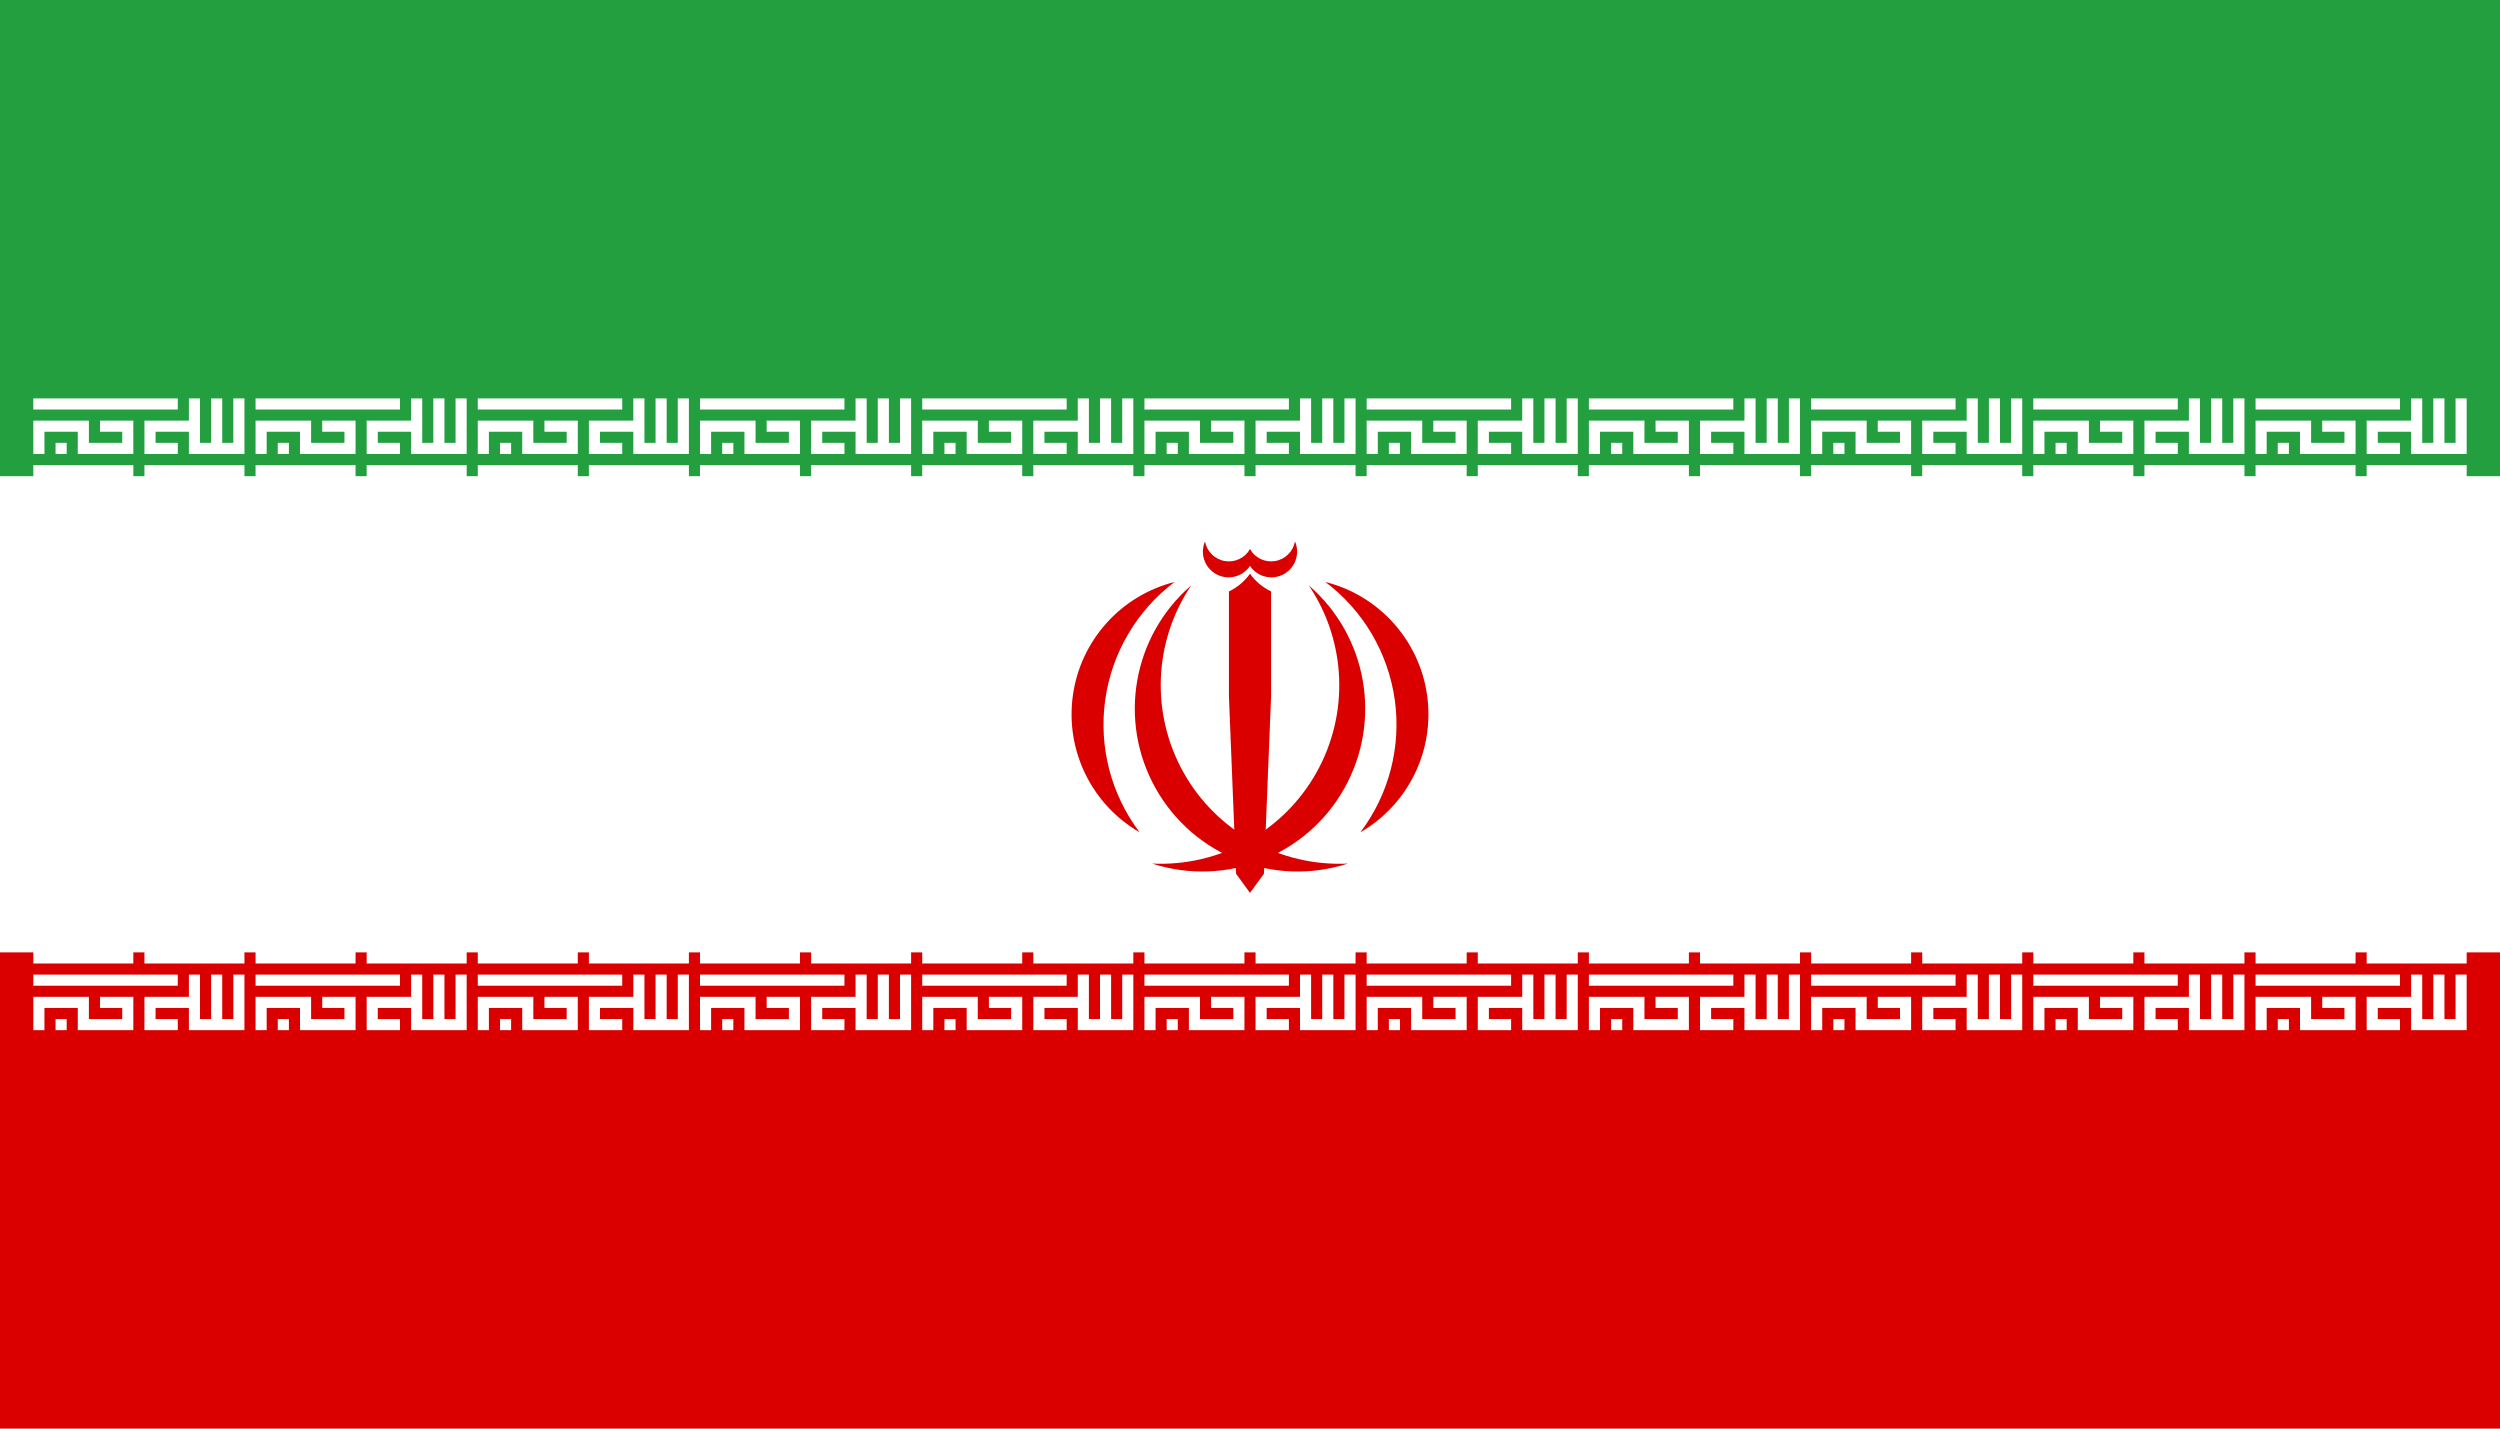
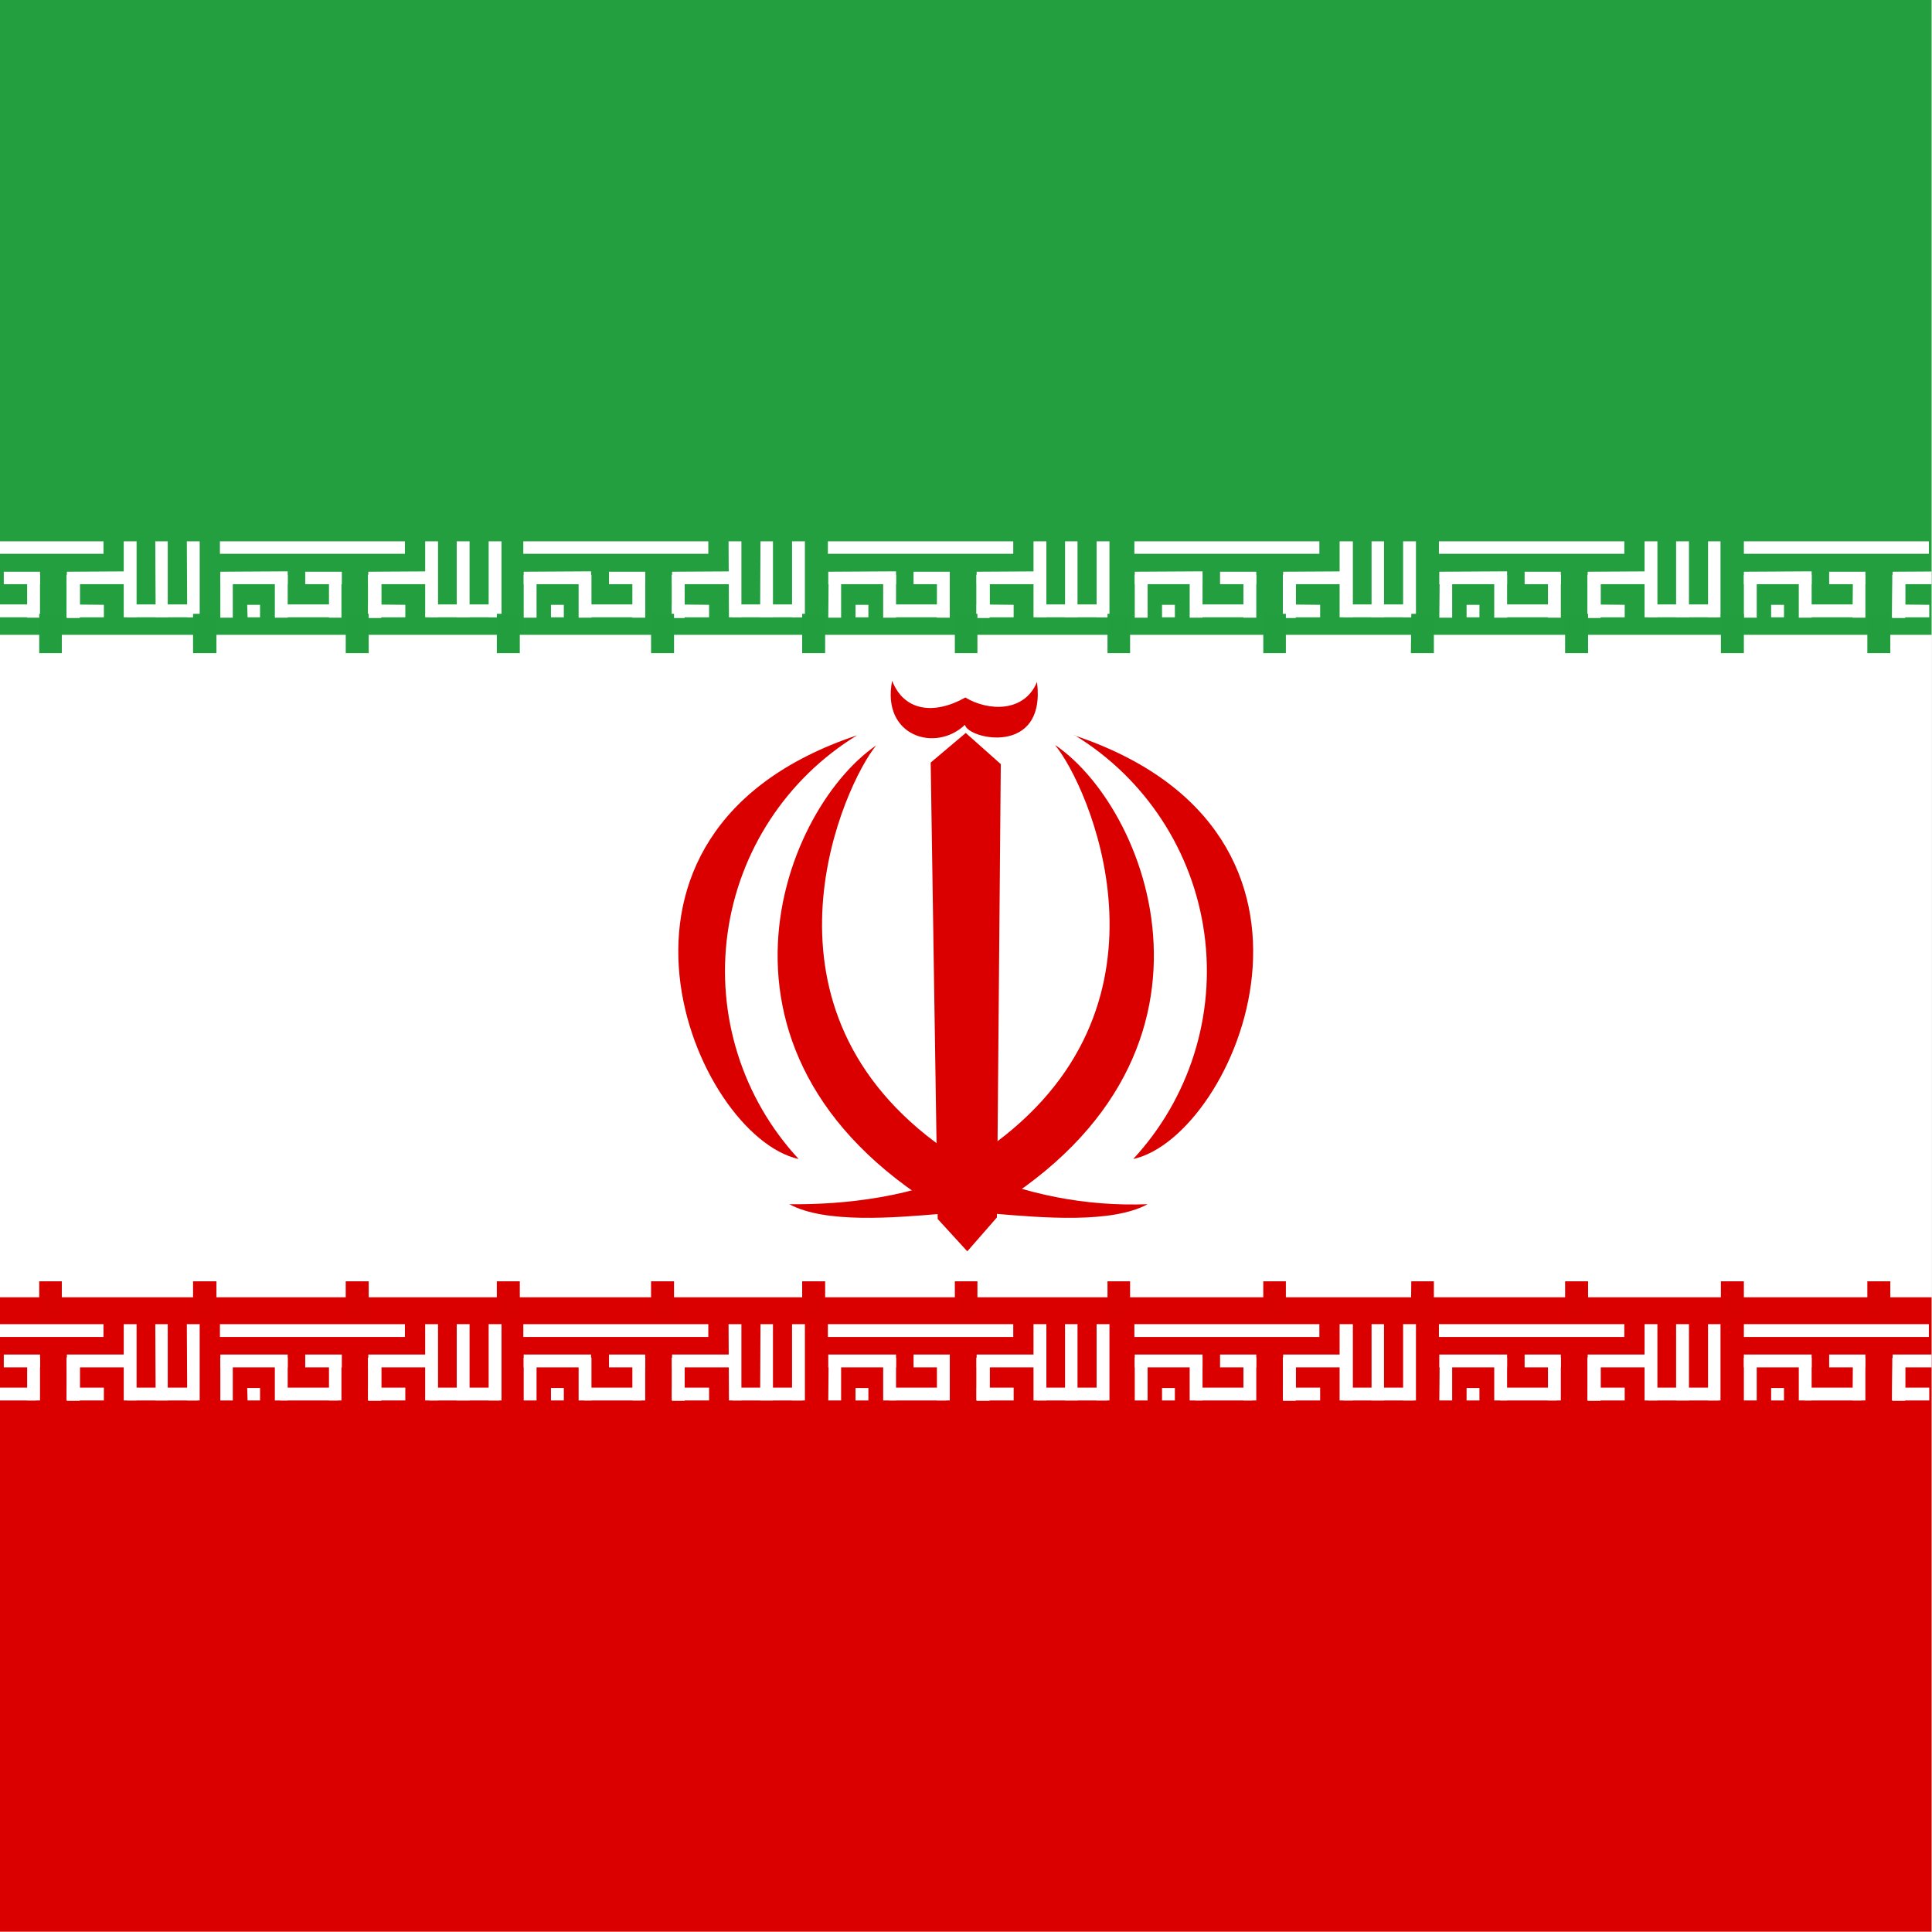
- <svg xmlns="http://www.w3.org/2000/svg" xmlns:xlink="http://www.w3.org/1999/xlink" width="630" height="360">
-   <rect width="630" height="360" fill="#da0000" />
-   <rect width="630" height="240" fill="#fff" />
-   <rect width="630" height="120" fill="#239f40" />
-   <g transform="translate(8.4,100.4)">
-     <g id="tb4">
-       <g id="tb1" fill="none" stroke="#fff" stroke-width="2">
-         <path id="tbp1" d="M0,1H26M1,10V5H9V9H17V5H12M4,9H6M26,9H21V5H29M29,0V9H37V0M33,0V9" transform="scale(1.4)" />
-         <path id="tbp2" d="M0,7H9M10,7H19" transform="scale(2.8)" />
-         <use xlink:href="#tbp2" y="120" />
-         <use xlink:href="#tbp1" y="145.2" />
-       </g>
-       <g id="tb3">
-         <use xlink:href="#tb1" x="56" />
-         <use xlink:href="#tb1" x="112" />
-         <use xlink:href="#tb1" x="168" />
-       </g>
-     </g>
-     <use xlink:href="#tb3" x="168" />
-     <use xlink:href="#tb4" x="392" />
-   </g>
-   <g fill="#da0000" transform="matrix(45,0,0,45,315,180)">
-     <g id="emblem_half">
-       <path d="M-0.548,0.836A0.912,0.912 0 0,0 0.329,-0.722A1,1 0 0,1 -0.548,0.836" />
-       <path d="M0.618,0.661A0.764,0.764 0 0,0 0.422,-0.741A1,1 0 0,1 0.618,0.661" />
-       <path d="M0,1 -0.05,0 0,-0.787A0.31,0.31 0 0,0 0.118,-0.688V-0.1L0.078,0.893z" />
-       <path d="M-0.02,-0.85 0,-0.831A0.144,0.144 0 0,0 0.252,-0.968A0.136,0.136 0 0,1 0,-0.925" />
-     </g>
-     <use xlink:href="#emblem_half" transform="scale(-1,1)" />
+ <svg xmlns="http://www.w3.org/2000/svg" id="flag-icon-css-ir" width="512" height="512">
+   <defs>
+     <clipPath id="a">
+       <path fill-opacity=".7" d="M186 0h496v496H186z" />
+     </clipPath>
+   </defs>
+   <g fill-rule="evenodd" clip-path="url(#a)" transform="translate(-192) scale(1.0321)">
+     <path fill="#fff" d="M0 0h868.1v496H0z" />
+     <path fill="#da0000" d="M0 333.1h868.1v163H0z" />
+     <g fill="#fff" stroke-width="1pt">
+       <path d="M165 340h47.6v3.3H165zm7.1 16.4h3.3v3.2H172zm40.6-.1v3.3h-9.5v-3.3zm5.1-16.3h3.3v19.6h-3.3z" />
+       <path d="M236.7 356.3v3.3h-18v-3.3zm-33.5-7.6h3.3v10.9h-3.3z" />
+       <path d="M234 340h3.3v19.6h-3.2zm-8.1 0h3.2v19.6H226zm-43.4 7.8v3.3H165v-3.3zm38 0v3.3h-17.3v-3.3z" />
+       <path d="M203.2 348.6h3.3v11h-3.3z" />
+       <path d="M203.2 348.6h3.3v11h-3.3z" />
+       <path d="M203.2 348.6h3.3v11h-3.3zm-38 0h3.2v11H165zm27.8 0h3.3v11H193zm-13.8 0h3.3v11h-3.3z" />
+       <path d="M195.3 356.3v3.3h-14.7v-3.3zm1-8.5v3.3H187v-3.3z" />
+     </g>
+     <g fill="#fff" stroke-width="1pt">
+       <path d="M87 340h47.5v3.3H86.9zm7 16.4h3.3v3.2H94zm40.6-.1v3.3h-9.5v-3.3zm5.1-16.3h3.3v19.6h-3.3z" />
+       <path d="M158.6 356.3v3.3h-18v-3.3zm-33.5-7.6h3.3v10.9H125z" />
+       <path d="M156 340h3.2v19.6H156zm-8.2 0h3.3v19.6h-3.3zm-43.4 7.8v3.3H87v-3.3zm38 0v3.3h-17.3v-3.3z" />
+       <path d="M125.1 348.6h3.3v11H125z" />
+       <path d="M125.1 348.6h3.3v11H125z" />
+       <path d="M125.1 348.6h3.3v11H125zm-38 0h3.2v11H87zm27.8 0h3.3v11H115zm-13.8 0h3.3v11H101z" />
+       <path d="M117.2 356.3v3.3h-14.6v-3.3zm1-8.5v3.3H109v-3.3z" />
+     </g>
+     <g fill="#fff" stroke-width="1pt">
+       <path d="M242.5 340H290v3.3h-47.5zm7 16.4h3.3v3.2h-3.2zm40.6-.1v3.3h-9.5v-3.3zm5.1-16.3h3.3v19.6h-3.3z" />
+       <path d="M314.2 356.3v3.3h-18v-3.3zm-33.6-7.6h3.3v10.9h-3.3z" />
+       <path d="M311.5 340h3.3v19.6h-3.3zm-8.2 0h3.3v19.6h-3.3zm-43.4 7.8v3.3h-17.3v-3.3zm38 0v3.3h-17.3v-3.3z" />
+       <path d="M280.6 348.6h3.3v11h-3.3z" />
+       <path d="M280.6 348.6h3.3v11h-3.3z" />
+       <path d="M280.6 348.6h3.3v11h-3.3zm-38 0h3.2v11h-3.2zm27.9 0h3.2v11h-3.2zm-13.9 0h3.3v11h-3.3z" />
+       <path d="M272.8 356.3v3.3H258v-3.3zm1-8.5v3.3h-9.4v-3.3z" />
+     </g>
+     <g fill="#fff" stroke-width="1pt">
+       <path d="M789.3 340h47.5v3.3h-47.5zm7 16.4h3.3v3.2h-3.2zm40.6-.1v3.3h-9.5v-3.3zm5.2-16.3h3.2v19.6h-3.2z" />
+       <path d="M861 356.3v3.3h-18v-3.3zm-33.6-7.6h3.3v10.9h-3.3z" />
+       <path d="M858.3 340h3.3v19.6h-3.3zm-8.2 0h3.3v19.6H850zm-43.4 7.8v3.3h-17.3v-3.3zm38 0v3.3h-17.3v-3.3z" />
+       <path d="M827.4 348.6h3.3v11h-3.3z" />
+       <path d="M827.4 348.6h3.3v11h-3.3z" />
+       <path d="M827.4 348.6h3.3v11h-3.3zm-38 0h3.2v11h-3.2zm27.9 0h3.3v11h-3.3zm-13.8 0h3.2v11h-3.3z" />
+       <path d="M819.6 356.3v3.3h-14.7v-3.3zm1-8.5v3.3h-9.4v-3.3z" />
+     </g>
+     <g fill="#fff" stroke-width="1pt">
+       <path d="M320.4 340h47.5v3.3h-47.5zm7.1 16.4h3.3v3.2h-3.3zm40.6-.1v3.3h-9.5v-3.3zm5-16.3h3.3v19.6h-3.2z" />
+       <path d="M392.1 356.3v3.3h-18v-3.3zm-33.5-7.6h3.2v10.9h-3.2z" />
+       <path d="M389.4 340h3.3v19.6h-3.3zm-8.1 0h3.2v19.6h-3.3zm-43.5 7.8v3.3h-17.3v-3.3zm38.1 0v3.3h-17.3v-3.3z" />
+       <path d="M358.6 348.6h3.2v11h-3.2z" />
+       <path d="M358.6 348.6h3.2v11h-3.2z" />
+       <path d="M358.6 348.6h3.2v11h-3.2zm-38.1 0h3.3v11h-3.3zm27.9 0h3.3v11h-3.3zm-13.8 0h3.3v11h-3.3z" />
+       <path d="M350.7 356.3v3.3H336v-3.3zm1-8.5v3.3h-9.3v-3.3z" />
+     </g>
+     <g fill="#fff" stroke-width="1pt">
+       <path d="M398.6 340h47.6v3.3h-47.6zm7.1 16.4h3.3v3.2h-3.3zm40.6-.1v3.3h-9.5v-3.3zm5.1-16.3h3.3v19.6h-3.3z" />
+       <path d="M470.3 356.3v3.3h-18v-3.3zm-33.5-7.6h3.3v10.9h-3.3z" />
+       <path d="M467.6 340h3.3v19.6h-3.3zm-8.1 0h3.2v19.6h-3.2zm-43.4 7.8v3.3h-17.4v-3.3zm38 0v3.3h-17.3v-3.3z" />
+       <path d="M436.8 348.6h3.3v11h-3.3z" />
+       <path d="M436.8 348.6h3.3v11h-3.3z" />
+       <path d="M436.8 348.6h3.3v11h-3.3zm-38 0h3.2v11h-3.3zm27.8 0h3.3v11h-3.3zm-13.8 0h3.3v11h-3.3z" />
+       <path d="M429 356.3v3.3h-14.7v-3.3zm.9-8.5v3.3h-9.3v-3.3z" />
+     </g>
+     <path fill="#239f40" d="M0 0h868.1v163H0z" />
+     <g fill="#fff" stroke-width="1pt">
+       <path d="M477.3 340h47.5v3.3h-47.5zm7.1 16.4h3.3v3.2h-3.3zm40.6-.1v3.3h-9.5v-3.3zm5-16.3h3.4v19.6H530z" />
+       <path d="M549 356.3v3.3h-18v-3.3zm-33.5-7.6h3.2v10.9h-3.2z" />
+       <path d="M546.3 340h3.3v19.6h-3.3zm-8.1 0h3.2v19.6h-3.2zm-43.4 7.8v3.3h-17.4v-3.3zm38 0v3.3h-17.3v-3.3z" />
+       <path d="M515.5 348.6h3.2v11h-3.2z" />
+       <path d="M515.5 348.6h3.2v11h-3.2z" />
+       <path d="M515.5 348.6h3.2v11h-3.2zm-38.1 0h3.3v11h-3.3zm27.9 0h3.3v11h-3.3zm-13.8 0h3.3v11h-3.3z" />
+       <path d="M507.6 356.3v3.3h-14.7v-3.3zm1-8.5v3.3h-9.3v-3.3z" />
+     </g>
+     <g fill="#fff" stroke-width="1pt">
+       <path d="M555.5 340h47.6v3.3h-47.6zm7.1 16.4h3.3v3.2h-3.3zm40.6-.1v3.3h-9.5v-3.3zm5.1-16.3h3.3v19.6h-3.3z" />
+       <path d="M627.2 356.3v3.3h-18v-3.3zm-33.5-7.6h3.3v10.9h-3.3z" />
+       <path d="M624.6 340h3.2v19.6h-3.2zm-8.2 0h3.3v19.6h-3.3zm-43.4 7.8v3.3h-17.4v-3.3zm38 0v3.3h-17.3v-3.3z" />
+       <path d="M593.7 348.6h3.3v11h-3.3z" />
+       <path d="M593.7 348.6h3.3v11h-3.3z" />
+       <path d="M593.7 348.6h3.3v11h-3.3zm-38 0h3.2v11h-3.3zm27.8 0h3.3v11h-3.3zm-13.8 0h3.3v11h-3.3z" />
+       <path d="M585.8 356.3v3.3h-14.6v-3.3zm1-8.5v3.3h-9.3v-3.3z" />
+     </g>
+     <g fill="#fff" stroke-width="1pt">
+       <path d="M633.8 340h47.5v3.3h-47.5zm7 16.4h3.3v3.2h-3.3zm40.6-.1v3.3H672v-3.3zm5.1-16.3h3.3v19.6h-3.3z" />
+       <path d="M705.5 356.3v3.3h-18v-3.3zm-33.6-7.6h3.3v10.9h-3.3z" />
+       <path d="M702.8 340h3.3v19.6h-3.3zm-8.2 0h3.3v19.6h-3.3zm-43.4 7.8v3.3h-17.4v-3.3zm38 0v3.3H672v-3.3z" />
+       <path d="M672 348.6h3.2v11h-3.3z" />
+       <path d="M672 348.6h3.2v11h-3.3z" />
+       <path d="M672 348.6h3.2v11h-3.3zm-38.2 0h3.3v11h-3.3zm28 0h3.2v11h-3.3zm-13.9 0h3.3v11h-3.3z" />
+       <path d="M664 356.3v3.3h-14.6v-3.3zm1-8.5v3.3h-9.3v-3.3z" />
+     </g>
+     <g fill="#fff" stroke-width="1pt">
+       <path d="M712.4 340H760v3.3h-47.6zm7.1 16.4h3.3v3.2h-3.3zm40.6-.1v3.3h-9.5v-3.3zm5.1-16.3h3.3v19.6h-3.3z" />
+       <path d="M784.1 356.3v3.3h-18v-3.3zm-33.5-7.6h3.3v10.9h-3.3z" />
+       <path d="M781.5 340h3.2v19.6h-3.2zm-8.2 0h3.3v19.6h-3.3zm-43.4 7.8v3.3h-17.4v-3.3zm38 0v3.3h-17.3v-3.3z" />
+       <path d="M750.6 348.6h3.3v11h-3.3z" />
+       <path d="M750.6 348.6h3.3v11h-3.3z" />
+       <path d="M750.6 348.6h3.3v11h-3.3zm-38 0h3.2v11h-3.3zm27.8 0h3.3v11h-3.3zm-13.8 0h3.3v11h-3.3z" />
+       <path d="M742.7 356.3v3.3h-14.6v-3.3zm1-8.5v3.3h-9.3v-3.3z" />
+     </g>
+     <g fill="#fff" stroke-width="1pt">
+       <path d="M8 340h47.5v3.3H7.9zm7 16.4h3.3v3.2H15zm40.6-.1v3.3H46v-3.3zm5.1-16.3H64v19.6h-3.3z" />
+       <path d="M79.6 356.3v3.3h-18v-3.3zm-33.5-7.6h3.3v10.9H46z" />
+       <path d="M77 340h3.2v19.6H77zm-8.2 0H72v19.6h-3.2zm-43.4 7.8v3.3H8v-3.3zm38 0v3.3H46.1v-3.3z" />
+       <path d="M46 348.6h3.4v11H46z" />
+       <path d="M46 348.6h3.4v11H46z" />
+       <path d="M46 348.6h3.4v11H46zm-38 0h3.3v11H8zm28 0h3.2v11h-3.3zm-14 0h3.4v11H22z" />
+       <path d="M38.2 356.3v3.3H23.5v-3.3zm1-8.5v3.3h-9.3v-3.3z" />
+     </g>
+     <g fill="#fff" stroke-width="1pt">
+       <path d="M165 139h47.6v3.2H165zm7.1 16.3h3.3v3.2H172zm40.6 0v3.2h-9.5v-3.3zm5.1-16.3h3.3v19.5h-3.3z" />
+       <path d="M236.7 155.2v3.3h-18v-3.3zm-33.5-7.6h3.3v11h-3.3z" />
+       <path d="M234 139h3.3v19.5h-3.2zm-8.1 0h3.2v19.5H226zm-43.4 7.7v3.3H165v-3.2zm38 0v3.3h-17.3v-3.2z" />
+       <path d="M203.2 147.6h3.3v11h-3.3z" />
+       <path d="M203.2 147.6h3.3v11h-3.3z" />
+       <path d="M203.2 147.6h3.3v11h-3.3zm-38 0h3.2v11H165zm27.8 0h3.3v11H193zm-13.8 0h3.3v11h-3.3z" />
+       <path d="M195.3 155.2v3.3h-14.7v-3.3zm1-8.4v3.2H187v-3.2z" />
+     </g>
+     <g fill="#fff" stroke-width="1pt">
+       <path d="M87 139h47.5v3.2H86.9zm7 16.3h3.3v3.2H94zm40.6 0v3.2h-9.5v-3.3zm5.1-16.3h3.3v19.5h-3.3z" />
+       <path d="M158.6 155.2v3.3h-18v-3.3zm-33.5-7.6h3.3v11H125z" />
+       <path d="M156 139h3.2v19.5H156zm-8.2 0h3.3v19.5h-3.3zm-43.4 7.7v3.3H87v-3.2zm38 0v3.3h-17.3v-3.2z" />
+       <path d="M125.1 147.6h3.3v11H125z" />
+       <path d="M125.1 147.6h3.3v11H125z" />
+       <path d="M125.1 147.6h3.3v11H125zm-38 0h3.2v11H87zm27.8 0h3.3v11H115zm-13.8 0h3.3v11H101z" />
+       <path d="M117.2 155.2v3.3h-14.6v-3.3zm1-8.4v3.2H109v-3.2z" />
+     </g>
+     <g fill="#fff" stroke-width="1pt">
+       <path d="M242.5 139H290v3.2h-47.5zm7 16.3h3.3v3.2h-3.2zm40.6 0v3.2h-9.5v-3.3zm5.1-16.3h3.3v19.5h-3.3z" />
+       <path d="M314.2 155.2v3.3h-18v-3.3zm-33.6-7.6h3.3v11h-3.3z" />
+       <path d="M311.5 139h3.3v19.5h-3.3zm-8.2 0h3.3v19.5h-3.3zm-43.4 7.7v3.3h-17.3v-3.2zm38 0v3.3h-17.3v-3.2z" />
+       <path d="M280.6 147.6h3.3v11h-3.3z" />
+       <path d="M280.6 147.6h3.3v11h-3.3z" />
+       <path d="M280.6 147.6h3.3v11h-3.3zm-38 0h3.2v11h-3.2zm27.9 0h3.2v11h-3.2zm-13.9 0h3.3v11h-3.3z" />
+       <path d="M272.8 155.2v3.3H258v-3.3zm1-8.4v3.2h-9.4v-3.2z" />
+     </g>
+     <g fill="#fff" stroke-width="1pt">
+       <path d="M789.3 139h47.5v3.2h-47.5zm7 16.3h3.3v3.2h-3.2zm40.6 0v3.2h-9.5v-3.3zm5.2-16.3h3.2v19.5h-3.2z" />
+       <path d="M861 155.2v3.3h-18v-3.3zm-33.6-7.6h3.3v11h-3.3z" />
+       <path d="M858.3 139h3.3v19.5h-3.3zm-8.2 0h3.3v19.5H850zm-43.4 7.7v3.3h-17.3v-3.2zm38 0v3.3h-17.3v-3.2z" />
+       <path d="M827.4 147.6h3.3v11h-3.3z" />
+       <path d="M827.4 147.6h3.3v11h-3.3z" />
+       <path d="M827.4 147.6h3.3v11h-3.3zm-38 0h3.2v11h-3.2zm27.9 0h3.3v11h-3.3zm-13.8 0h3.2v11h-3.3z" />
+       <path d="M819.6 155.2v3.3h-14.7v-3.3zm1-8.4v3.2h-9.4v-3.2z" />
+     </g>
+     <g fill="#fff" stroke-width="1pt">
+       <path d="M320.4 139h47.5v3.2h-47.5zm7.1 16.3h3.3v3.2h-3.3zm40.6 0v3.2h-9.5v-3.3zm5-16.3h3.3v19.5h-3.2z" />
+       <path d="M392.1 155.2v3.3h-18v-3.3zm-33.5-7.6h3.2v11h-3.2z" />
+       <path d="M389.4 139h3.3v19.5h-3.3zm-8.1 0h3.2v19.5h-3.3zm-43.5 7.7v3.3h-17.3v-3.2zm38.1 0v3.3h-17.3v-3.2z" />
+       <path d="M358.6 147.6h3.2v11h-3.2z" />
+       <path d="M358.6 147.6h3.2v11h-3.2z" />
+       <path d="M358.6 147.6h3.2v11h-3.2zm-38.1 0h3.3v11h-3.3zm27.9 0h3.3v11h-3.3zm-13.8 0h3.3v11h-3.3z" />
+       <path d="M350.7 155.2v3.3H336v-3.3zm1-8.4v3.2h-9.3v-3.2z" />
+     </g>
+     <g fill="#fff" stroke-width="1pt">
+       <path d="M398.6 139h47.6v3.2h-47.6zm7.1 16.3h3.3v3.2h-3.3zm40.6 0v3.2h-9.5v-3.3zm5.1-16.3h3.3v19.5h-3.3z" />
+       <path d="M470.3 155.2v3.3h-18v-3.3zm-33.5-7.6h3.3v11h-3.3z" />
+       <path d="M467.6 139h3.3v19.5h-3.3zm-8.1 0h3.2v19.5h-3.2zm-43.4 7.7v3.3h-17.4v-3.2zm38 0v3.3h-17.3v-3.2z" />
+       <path d="M436.8 147.6h3.3v11h-3.3z" />
+       <path d="M436.8 147.6h3.3v11h-3.3z" />
+       <path d="M436.8 147.6h3.3v11h-3.3zm-38 0h3.2v11h-3.3zm27.8 0h3.3v11h-3.3zm-13.8 0h3.3v11h-3.3z" />
+       <path d="M429 155.2v3.3h-14.7v-3.3zm.9-8.4v3.2h-9.3v-3.2z" />
+     </g>
+     <g fill="#fff" stroke-width="1pt">
+       <path d="M477.3 139h47.5v3.2h-47.5zm7.1 16.3h3.3v3.2h-3.3zm40.6 0v3.2h-9.5v-3.3zm5-16.3h3.4v19.5H530z" />
+       <path d="M549 155.2v3.3h-18v-3.3zm-33.5-7.6h3.2v11h-3.2z" />
+       <path d="M546.3 139h3.3v19.5h-3.3zm-8.1 0h3.2v19.5h-3.2zm-43.4 7.7v3.3h-17.4v-3.2zm38 0v3.3h-17.3v-3.2z" />
+       <path d="M515.5 147.6h3.2v11h-3.2z" />
+       <path d="M515.5 147.6h3.2v11h-3.2z" />
+       <path d="M515.5 147.6h3.2v11h-3.2zm-38.1 0h3.3v11h-3.3zm27.9 0h3.3v11h-3.3zm-13.8 0h3.3v11h-3.3z" />
+       <path d="M507.6 155.2v3.3h-14.7v-3.3zm1-8.4v3.2h-9.3v-3.2z" />
+     </g>
+     <g fill="#fff" stroke-width="1pt">
+       <path d="M555.5 139h47.6v3.2h-47.6zm7.1 16.3h3.3v3.2h-3.3zm40.6 0v3.2h-9.5v-3.3zm5.1-16.3h3.3v19.5h-3.3z" />
+       <path d="M627.2 155.2v3.3h-18v-3.3zm-33.5-7.6h3.3v11h-3.3z" />
+       <path d="M624.6 139h3.2v19.5h-3.2zm-8.2 0h3.3v19.5h-3.3zm-43.4 7.7v3.3h-17.4v-3.2zm38 0v3.3h-17.3v-3.2z" />
+       <path d="M593.7 147.6h3.3v11h-3.3z" />
+       <path d="M593.7 147.6h3.3v11h-3.3z" />
+       <path d="M593.7 147.6h3.3v11h-3.3zm-38 0h3.2v11h-3.3zm27.8 0h3.3v11h-3.3zm-13.8 0h3.3v11h-3.3z" />
+       <path d="M585.8 155.2v3.3h-14.6v-3.3zm1-8.4v3.2h-9.3v-3.2z" />
+     </g>
+     <g fill="#fff" stroke-width="1pt">
+       <path d="M633.8 139h47.5v3.2h-47.5zm7 16.3h3.3v3.2h-3.3zm40.6 0v3.2H672v-3.3zm5.1-16.3h3.3v19.5h-3.3z" />
+       <path d="M705.5 155.2v3.3h-18v-3.3zm-33.6-7.6h3.3v11h-3.3z" />
+       <path d="M702.8 139h3.3v19.5h-3.3zm-8.2 0h3.3v19.5h-3.3zm-43.4 7.7v3.3h-17.4v-3.2zm38 0v3.3H672v-3.2z" />
+       <path d="M672 147.6h3.2v11h-3.3z" />
+       <path d="M672 147.6h3.2v11h-3.3z" />
+       <path d="M672 147.6h3.2v11h-3.3zm-38.2 0h3.3v11h-3.3zm28 0h3.2v11h-3.3zm-13.9 0h3.3v11h-3.3z" />
+       <path d="M664 155.2v3.3h-14.6v-3.3zm1-8.4v3.2h-9.3v-3.2z" />
+     </g>
+     <g fill="#fff" stroke-width="1pt">
+       <path d="M712.4 139H760v3.2h-47.6zm7.1 16.3h3.3v3.2h-3.3zm40.6 0v3.2h-9.5v-3.3zm5.1-16.3h3.3v19.5h-3.3z" />
+       <path d="M784.1 155.2v3.3h-18v-3.3zm-33.5-7.6h3.3v11h-3.3z" />
+       <path d="M781.5 139h3.2v19.5h-3.2zm-8.2 0h3.3v19.5h-3.3zm-43.4 7.7v3.3h-17.4v-3.2zm38 0v3.3h-17.3v-3.2z" />
+       <path d="M750.6 147.6h3.3v11h-3.3z" />
+       <path d="M750.6 147.6h3.3v11h-3.3z" />
+       <path d="M750.6 147.6h3.3v11h-3.3zm-38 0h3.2v11h-3.3zm27.8 0h3.3v11h-3.3zm-13.8 0h3.3v11h-3.3z" />
+       <path d="M742.7 155.2v3.3h-14.6v-3.3zm1-8.4v3.2h-9.3v-3.2z" />
+     </g>
+     <g fill="#fff" stroke-width="1pt">
+       <path d="M8 139h47.5v3.2H7.9zm7 16.3h3.3v3.2H15zm40.6 0v3.2H46v-3.3zm5.1-16.3H64v19.5h-3.3z" />
+       <path d="M79.6 155.2v3.3h-18v-3.3zm-33.5-7.6h3.3v11H46z" />
+       <path d="M77 139h3.2v19.5H77zm-8.2 0H72v19.5h-3.2zm-43.4 7.7v3.3H8v-3.2zm38 0v3.3H46.1v-3.2z" />
+       <path d="M46 147.6h3.4v11H46z" />
+       <path d="M46 147.6h3.4v11H46z" />
+       <path d="M46 147.6h3.4v11H46zm-38 0h3.3v11H8zm28 0h3.2v11h-3.3zm-14 0h3.4v11H22z" />
+       <path d="M38.2 155.2v3.3H23.5v-3.3zm1-8.4v3.2h-9.3v-3.2z" />
+     </g>
+     <path fill="#d90000" stroke-width="1pt" d="M119.3 329h5.9V339h-5.9zm155.5 0h5.9V339h-5.9zM0 329h5.8V339H0zm78.9 0h5.9V339h-5.9zm78.4 0h5.8V339h-5.8zm38.8 0h5.8V339h-5.8zm39.5 0h6V339h-6zm78 0h5.9V339h-5.9zm196.8 0h5.8V339h-5.8zm-157.2 0h5.9V339h-5.9zm38.8 0h5.9V339H392zm39.2 0h5.8V339h-5.8zm39.2 0h5.8V339h-5.8zm313 0h6V339h-6zm-235 0h5.8V339h-5.9zm39.5 0h5.9V339h-5.9zm40 0h5.9V339h-5.9zm37.6 0h5.9V339h-5.9zm40 0h5.9V339h-6zm39.2 0h5.8V339h-5.8zm116 0h5.8V339h-5.9zm-37.6 0h5.8V339h-5.8zm-783.8 0h5.9V339h-5.9z" />
+     <path fill="#239e3f" stroke-width="1pt" d="M119.3 157.6h5.9v10.1h-5.9zm155.5 0h5.9v10.1h-5.9zM0 157.6h5.8v10.1H0zm78.9 0h5.9v10.1h-5.9zm78.4 0h5.8v10.1h-5.8zm38.8 0h5.8v10.1h-5.8zm39.5 0h6v10.1h-6zm78 0h5.9v10.1h-5.9zm196.8 0h5.8v10.1h-5.8zm-157.2 0h5.9v10.1h-5.9zm38.8 0h5.9v10.1H392zm39.2 0h5.8v10.1h-5.8zm39.2 0h5.8v10.1h-5.8zm313 0h6v10.1h-6zm-235 0h5.8v10.1h-5.9zm39.5 0h5.9v10.1h-5.9zm40 0h5.9v10.1h-5.9zm37.6 0h5.9v10.1h-5.9zm40 0h5.9v10.1h-6zm39.2 0h5.8v10.1h-5.8zm116 0h5.8v10.1h-5.9zm-37.6 0h5.8v10.1h-5.8zm-783.8 0h5.9v10.1h-5.9z" />
+     <g fill="#da0000">
+       <path d="M457 191.4c8.3 10 33.5 65.5-15.2 101.9-22.9 17.2-8.7 18-8 21 36.8-19.6 48.8-46 48.5-69.8-.3-23.7-12.8-44.6-25.2-53.1z" />
+       <path d="M462 188.8A71 71 0 0 1 477 297.6c26.4-5.8 60-83.7-15.2-108.8zm-55.9 0a71 71 0 0 0-15 108.8c-26.5-5.8-60.1-83.7 15-108.8z" />
+       <path d="M411 191.4c-8.2 10-33.5 65.5 15.2 101.9 22.9 17.2 8.7 18 8 21-36.7-19.6-48.8-46-48.5-69.8.3-23.7 12.9-44.6 25.3-53.1z" />
+       <path d="M480.7 309.2a102 102 0 0 1-46-9c2.2 4.3 4 7 6.3 11.4 12.8 1.1 30.5 2.6 39.7-2.4zm-92 0c14.4.2 32.6-2 46-9-2.2 4.3-4 7-6.3 11.4-12.8 1.1-30.5 2.6-39.7-2.4zm26.4-134.4c3 7.7 10.6 8.9 18.8 4.3 6 3.6 15.2 3.8 18.4-4 2.4 19.2-17.8 14.7-18.5 11-7.5 7.2-21.5 3-18.7-11.3z" />
+       <path d="M434.4 321.3l7.6-8.7 1-116.4-9-8-9 7.6 1.8 117.2 7.6 8.3z" />
+     </g>
  </g>
</svg>
